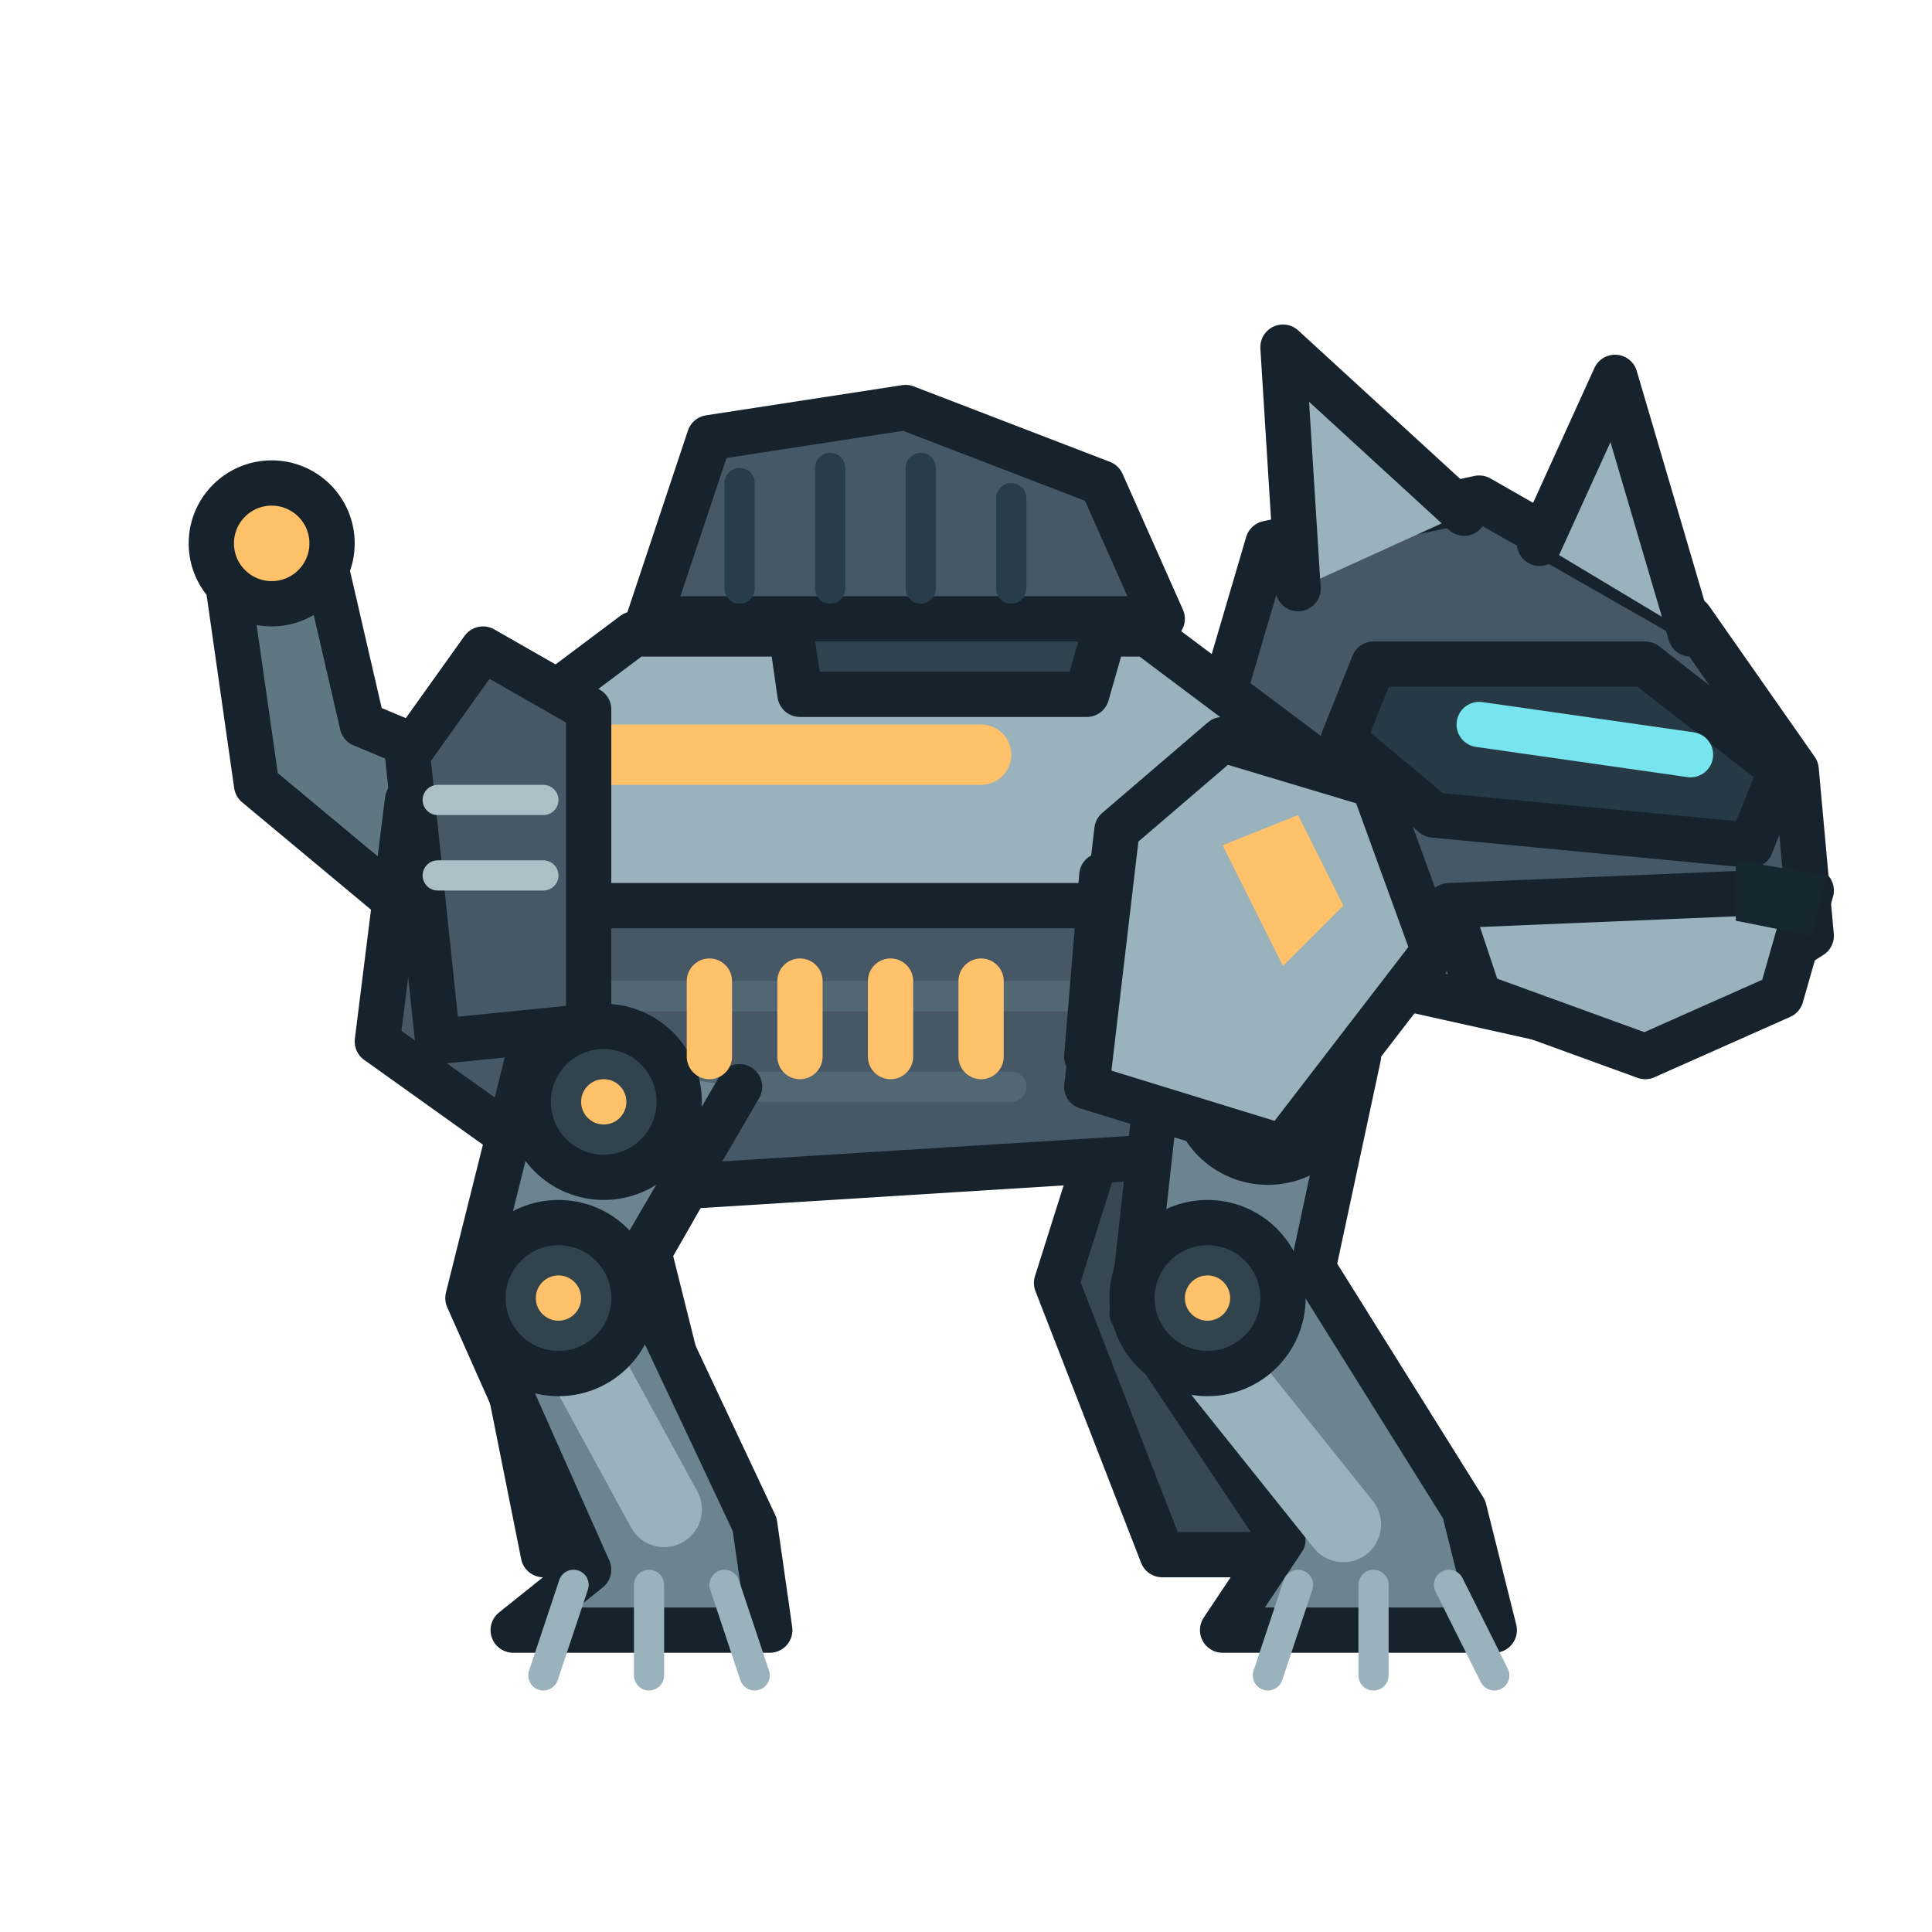
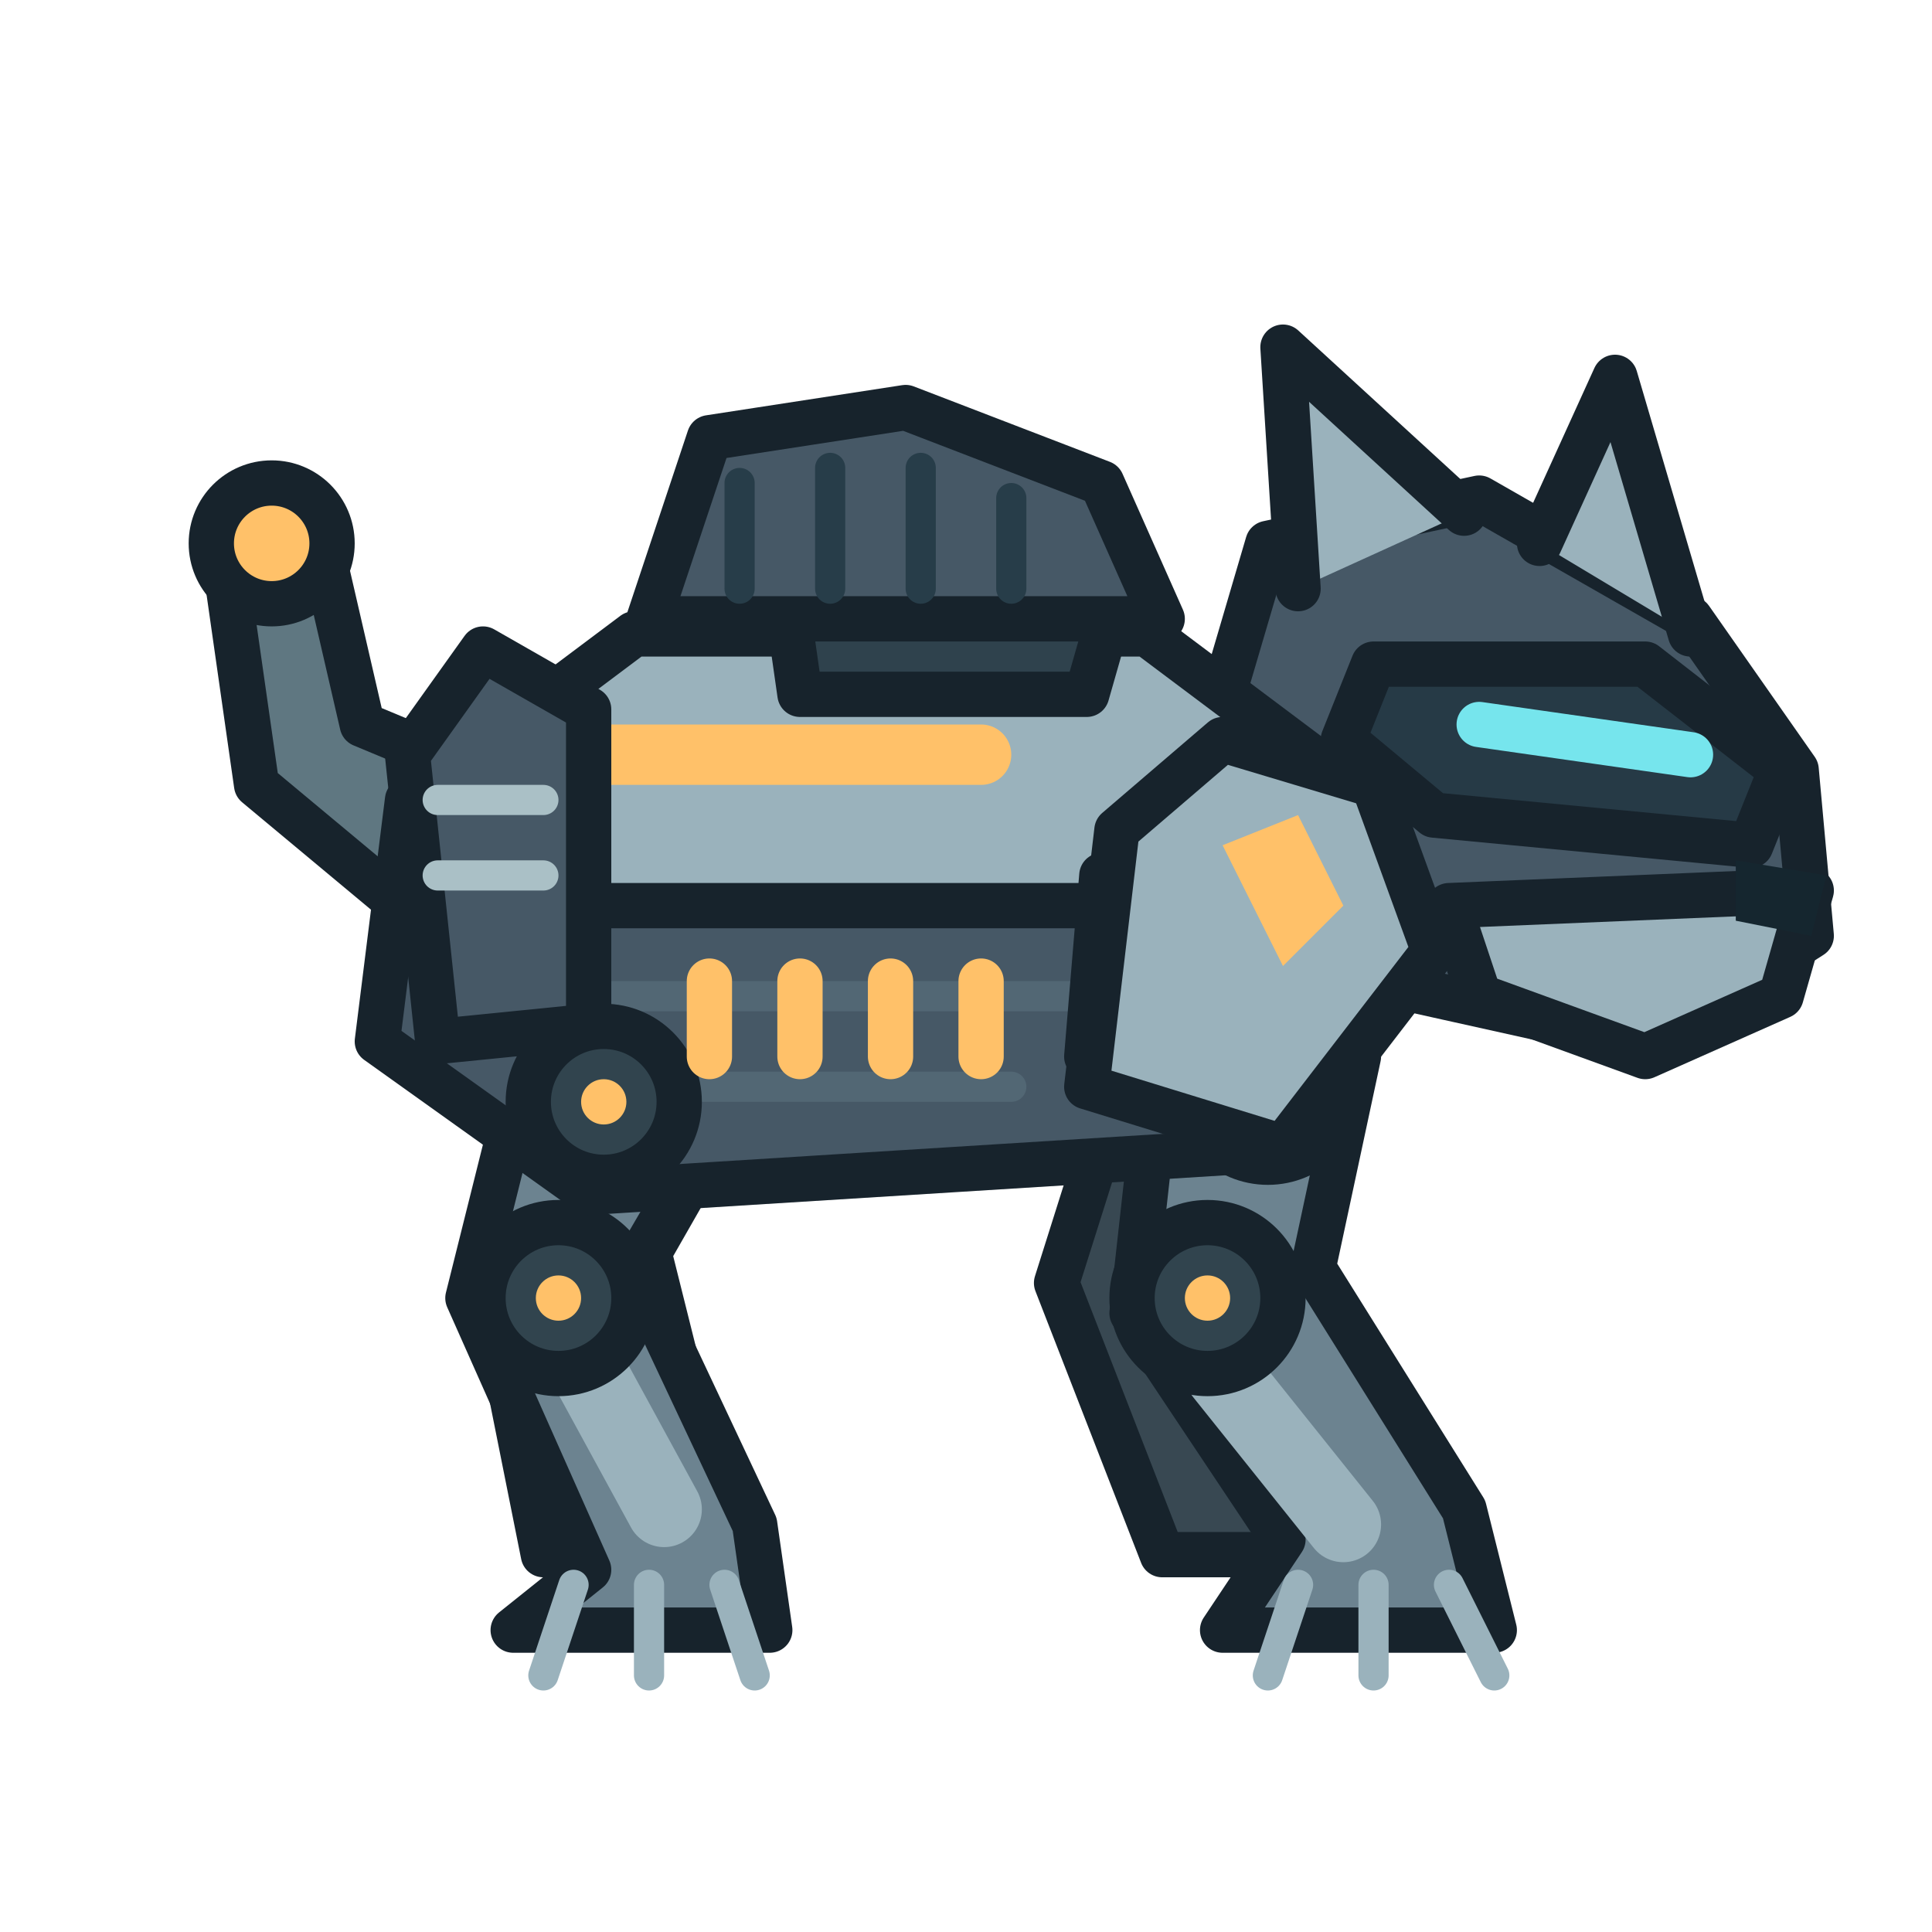
<svg xmlns="http://www.w3.org/2000/svg" width="128" height="128" viewBox="0 0 128 128">
  <g stroke="#17232c" stroke-width="3" stroke-linecap="round" stroke-linejoin="round">
-     <path d="M38 67 32 83 36 103 48 103 43 83 51 69 M76 66 70 85 77 103 89 103 82 83 88 68" fill="#384852" />
-     <path d="M29 62 17 52 15 38 21 35 24 48 36 53" fill="#5f7781" />
-     <circle cx="18" cy="36" r="4" fill="#ffc169" />
-     <path d="M27 53 40 44 75 44 90 54 87 76 39 79 25 69Z" fill="#465866" />
-     <path d="M37 46 72 46 83 53 74 60 33 59Z" fill="#9ab2bc" stroke="none" />
-     <path d="M37 66H72 M45 72H67" fill="none" stroke="#526774" stroke-width="2" />
-     <path d="M35 70 31 86 39 104 34 108 51 108 50 101 42 84 49 72 M77 69 75 87 85 102 81 108 99 108 97 100 87 84 90 70" fill="#6c8390" />
-     <path d="M38 89 44 100 M81 91 89 101" stroke="#9ab2bc" stroke-width="5" />
-     <circle cx="40" cy="73" r="5" fill="#31444e" />
-     <circle cx="40" cy="73" r="1.5" fill="#ffc169" stroke="none" />
-     <circle cx="84" cy="72" r="5" fill="#31444e" />
-     <circle cx="84" cy="72" r="1.5" fill="#ffc169" stroke="none" />
-     <circle cx="37" cy="86" r="5" fill="#31444e" />
-     <circle cx="37" cy="86" r="1.5" fill="#ffc169" stroke="none" />
-     <circle cx="80" cy="86" r="5" fill="#31444e" />
-     <circle cx="80" cy="86" r="1.5" fill="#ffc169" stroke="none" />
-     <path d="M79 53 84 36 98 33 112 41 119 51 120 62 109 69 91 65 85 59Z" fill="#465866" />
-     <path d="M86 39 85 23 97 34 M102 36 107 25 112 42" fill="#9ab2bc" />
-     <path d="M91 44 109 44 118 51 116 56 95 54 89 49Z" fill="#263a46" />
-     <path d="m98 48 14 2" stroke="#76e5ed" stroke-width="3" />
-     <path d="M96 60 120 59 118 66 109 70 98 66Z" fill="#9ab2bc" />
-     <path d="M115 57 121 58 120 62 115 61Z" fill="#15262f" stroke="none" />
-     <path d="M30 51 42 42 76 42 88 51 78 60 39 60Z" fill="#9ab2bc" />
-     <path d="M40 50H65" stroke="#ffc169" stroke-width="4" />
-     <path d="M38 105 36 111 M43 105 43 111 M48 105 50 111 M86 105 84 111 M91 105 91 111 M96 105 99 111" stroke="#9ab2bc" stroke-width="2" />
-     <path d="M52 39 57 34 70 34 74 39 72 46 53 46Z" fill="#2f424d" />
-     <path d="M58 37H68" stroke="#ffc169" stroke-width="3" />
-     <path d="M27 50 32 43 39 47 39 68 29 69Z M73 58 86 54 90 63 84 73 72 70Z" fill="#465866" />
-     <path d="M29 53H36 M29 58H36" stroke="#aac0c6" stroke-width="2" />
-     <path d="M74 55 81 49 91 52 95 63 85 76 72 72Z" fill="#9ab2bc" />
-     <path d="M43 41 47 29 60 27 73 32 77 41Z" fill="#465866" />
-     <path d="M49 32V39 M55 31V39 M61 31V39 M67 33V39" stroke="#273d49" stroke-width="2" />
-     <path d="M81 56 86 54 89 60 85 64Z" fill="#ffc169" stroke="none" />
-     <path d="M47 65v5" stroke="#ffc169" stroke-width="3" />
-     <path d="M53 65v5" stroke="#ffc169" stroke-width="3" />
-     <path d="M59 65v5" stroke="#ffc169" stroke-width="3" />
-     <path d="M65 65v5" stroke="#ffc169" stroke-width="3" />
+     <g id="part-hindFar">
+       <path d="M38 67 32 83 36 103 48 103 43 83 51 69" fill="#384852" />
+     </g>
+     <g id="part-frontFar">
+       <path d="M76 66 70 85 77 103 89 103 82 83 88 68" fill="#384852" />
+     </g>
+     <g id="part-hindNear">
+       <path d="M35 70 31 86 39 104 34 108 51 108 50 101 42 84 49 72" fill="#6c8390" />
+       <path d="M38 89 44 100" stroke="#9ab2bc" stroke-width="5" />
+       <circle cx="37" cy="86" r="5" fill="#31444e" />
+       <circle cx="37" cy="86" r="1.5" fill="#ffc169" stroke="none" />
+       <path d="M38 105 36 111 M43 105 43 111 M48 105 50 111" stroke="#9ab2bc" stroke-width="2" />
+     </g>
+     <g id="part-frontNear">
+       <path d="M77 69 75 87 85 102 81 108 99 108 97 100 87 84 90 70" fill="#6c8390" />
+       <path d="M81 91 89 101" stroke="#9ab2bc" stroke-width="5" />
+       <circle cx="80" cy="86" r="5" fill="#31444e" />
+       <circle cx="80" cy="86" r="1.5" fill="#ffc169" stroke="none" />
+       <path d="M86 105 84 111 M91 105 91 111 M96 105 99 111" stroke="#9ab2bc" stroke-width="2" />
+     </g>
+     <g id="part-body">
+       <path d="M29 62 17 52 15 38 21 35 24 48 36 53" fill="#5f7781" />
+       <circle cx="18" cy="36" r="4" fill="#ffc169" />
+       <path d="M27 53 40 44 75 44 90 54 87 76 39 79 25 69Z" fill="#465866" />
+       <path d="M37 46 72 46 83 53 74 60 33 59Z" fill="#9ab2bc" stroke="none" />
+       <path d="M37 66H72 M45 72H67" fill="none" stroke="#526774" stroke-width="2" />
+       <circle cx="40" cy="73" r="5" fill="#31444e" />
+       <circle cx="40" cy="73" r="1.5" fill="#ffc169" stroke="none" />
+       <circle cx="84" cy="72" r="5" fill="#31444e" />
+       <circle cx="84" cy="72" r="1.5" fill="#ffc169" stroke="none" />
+       <path d="M79 53 84 36 98 33 112 41 119 51 120 62 109 69 91 65 85 59Z" fill="#465866" />
+       <path d="M86 39 85 23 97 34 M102 36 107 25 112 42" fill="#9ab2bc" />
+       <path d="M91 44 109 44 118 51 116 56 95 54 89 49Z" fill="#263a46" />
+       <path d="m98 48 14 2" stroke="#76e5ed" stroke-width="3" />
+       <path d="M96 60 120 59 118 66 109 70 98 66Z" fill="#9ab2bc" />
+       <path d="M115 57 121 58 120 62 115 61Z" fill="#15262f" stroke="none" />
+       <path d="M30 51 42 42 76 42 88 51 78 60 39 60Z" fill="#9ab2bc" />
+       <path d="M40 50H65" stroke="#ffc169" stroke-width="4" />
+       <path d="M52 39 57 34 70 34 74 39 72 46 53 46Z" fill="#2f424d" />
+       <path d="M58 37H68" stroke="#ffc169" stroke-width="3" />
+       <path d="M27 50 32 43 39 47 39 68 29 69Z M73 58 86 54 90 63 84 73 72 70Z" fill="#465866" />
+       <path d="M29 53H36 M29 58H36" stroke="#aac0c6" stroke-width="2" />
+       <path d="M74 55 81 49 91 52 95 63 85 76 72 72Z" fill="#9ab2bc" />
+       <path d="M43 41 47 29 60 27 73 32 77 41Z" fill="#465866" />
+       <path d="M49 32V39 M55 31V39 M61 31V39 M67 33V39" stroke="#273d49" stroke-width="2" />
+       <path d="M81 56 86 54 89 60 85 64Z" fill="#ffc169" stroke="none" />
+       <path d="M47 65v5" stroke="#ffc169" stroke-width="3" />
+       <path d="M53 65v5" stroke="#ffc169" stroke-width="3" />
+       <path d="M59 65v5" stroke="#ffc169" stroke-width="3" />
+       <path d="M65 65v5" stroke="#ffc169" stroke-width="3" />
+     </g>
  </g>
</svg>
